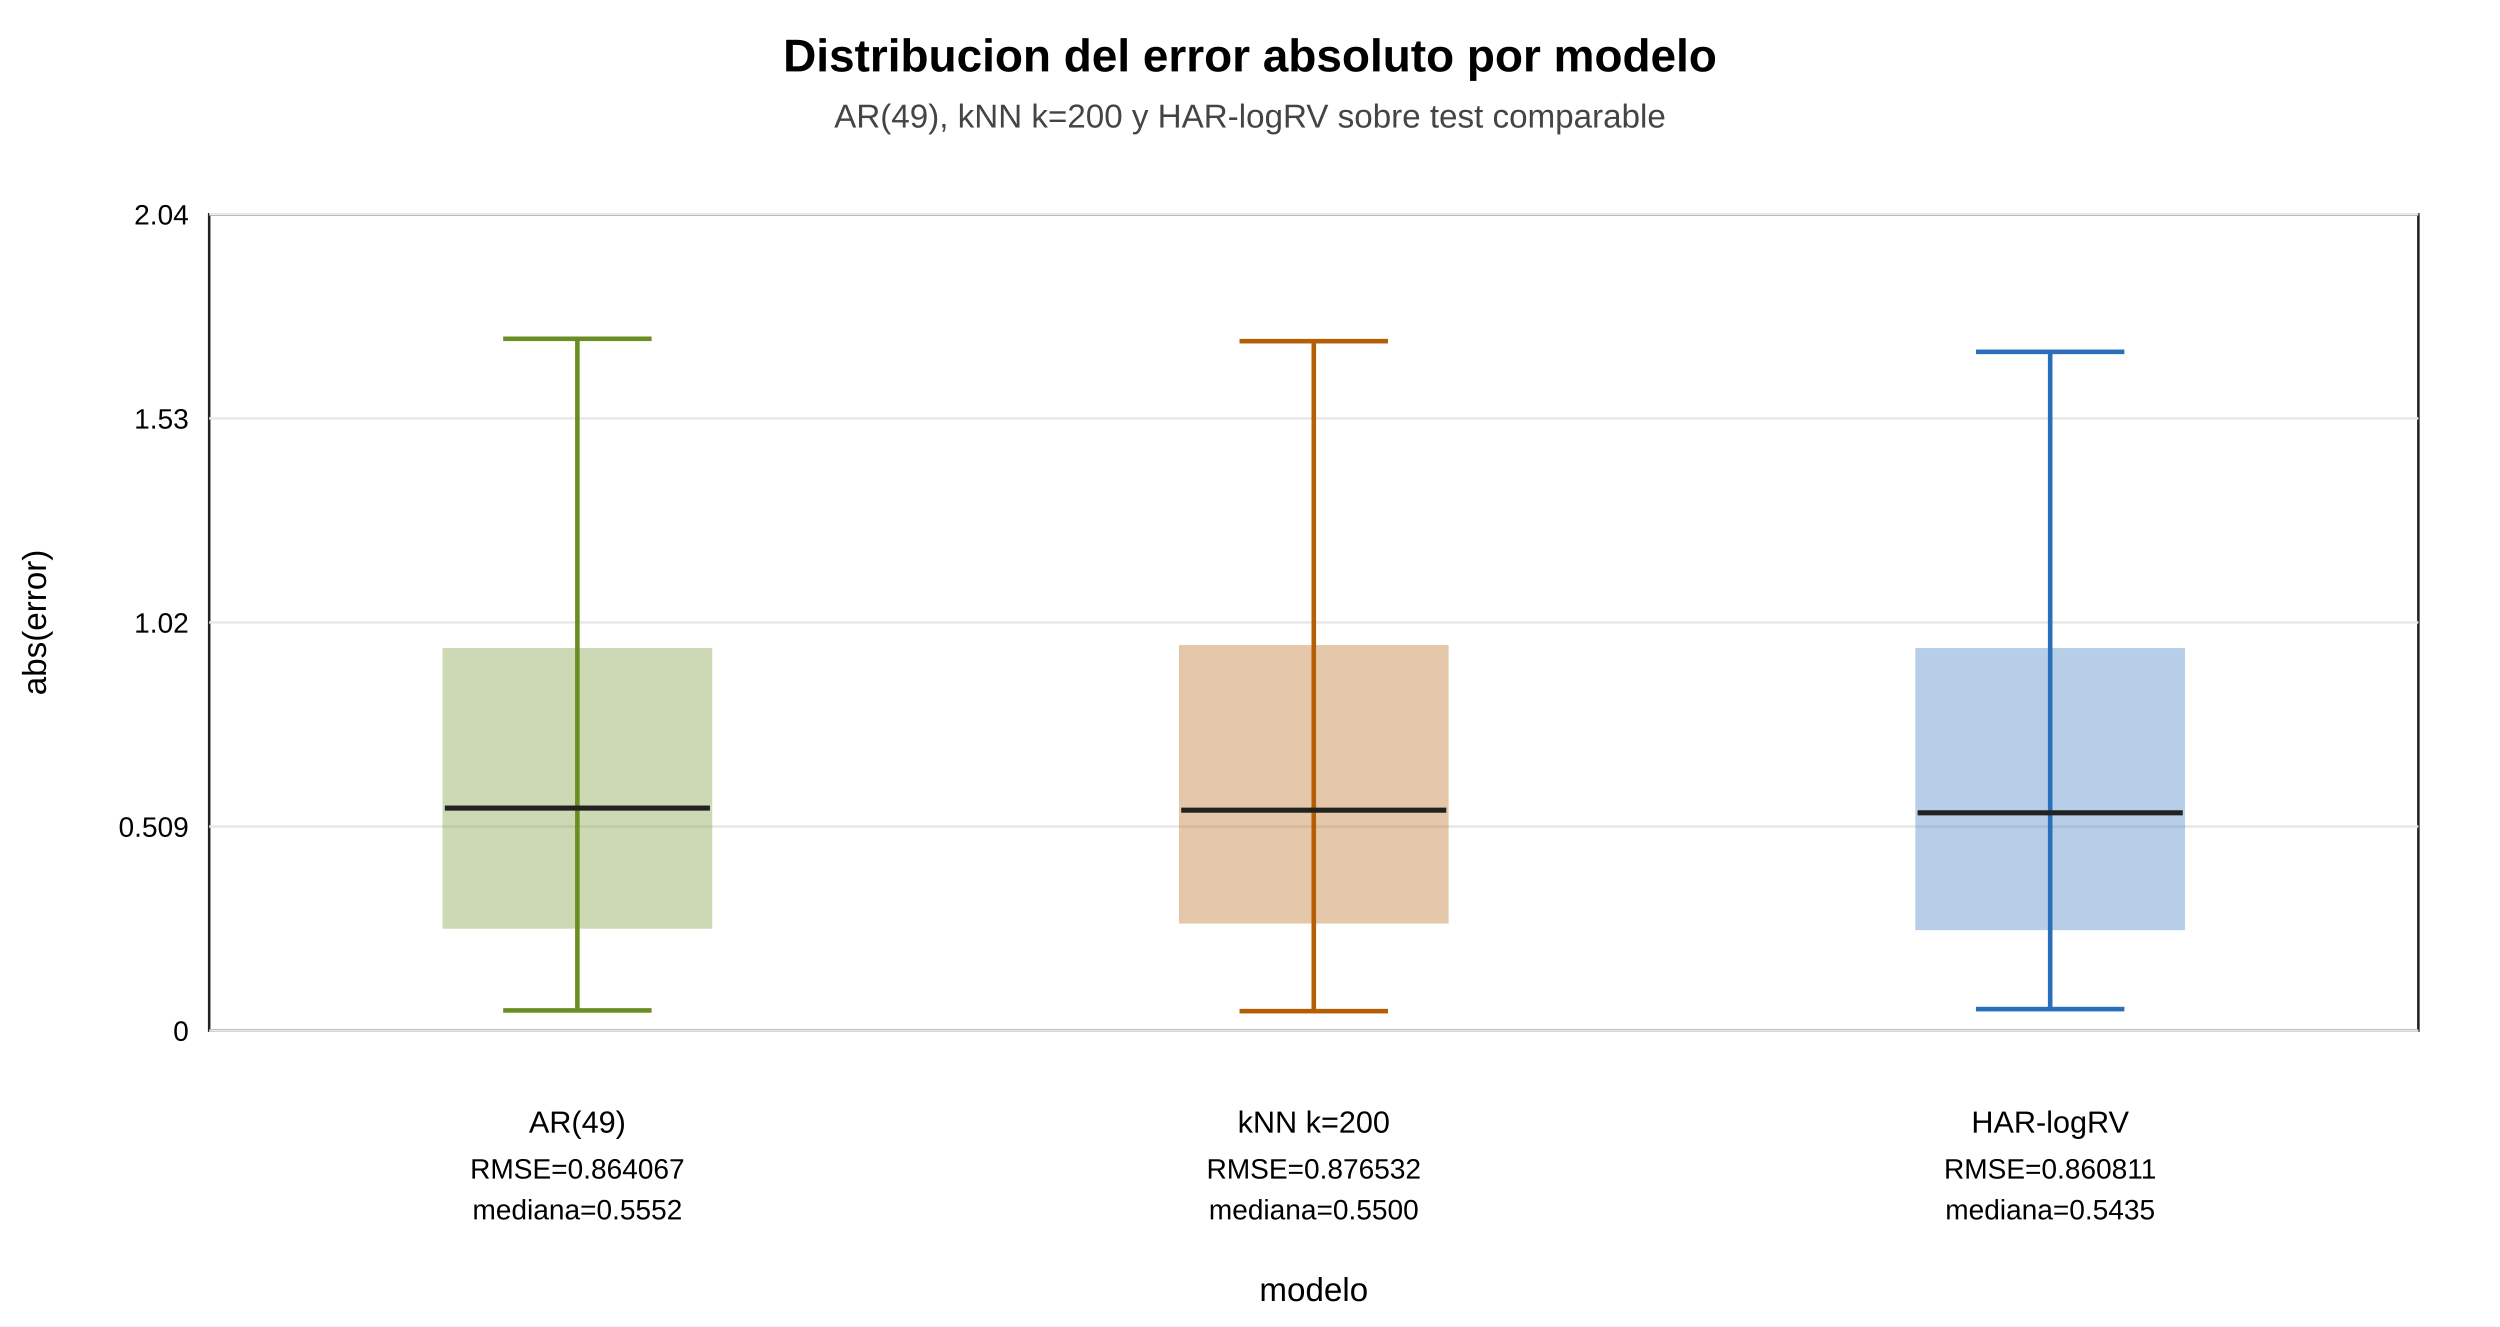
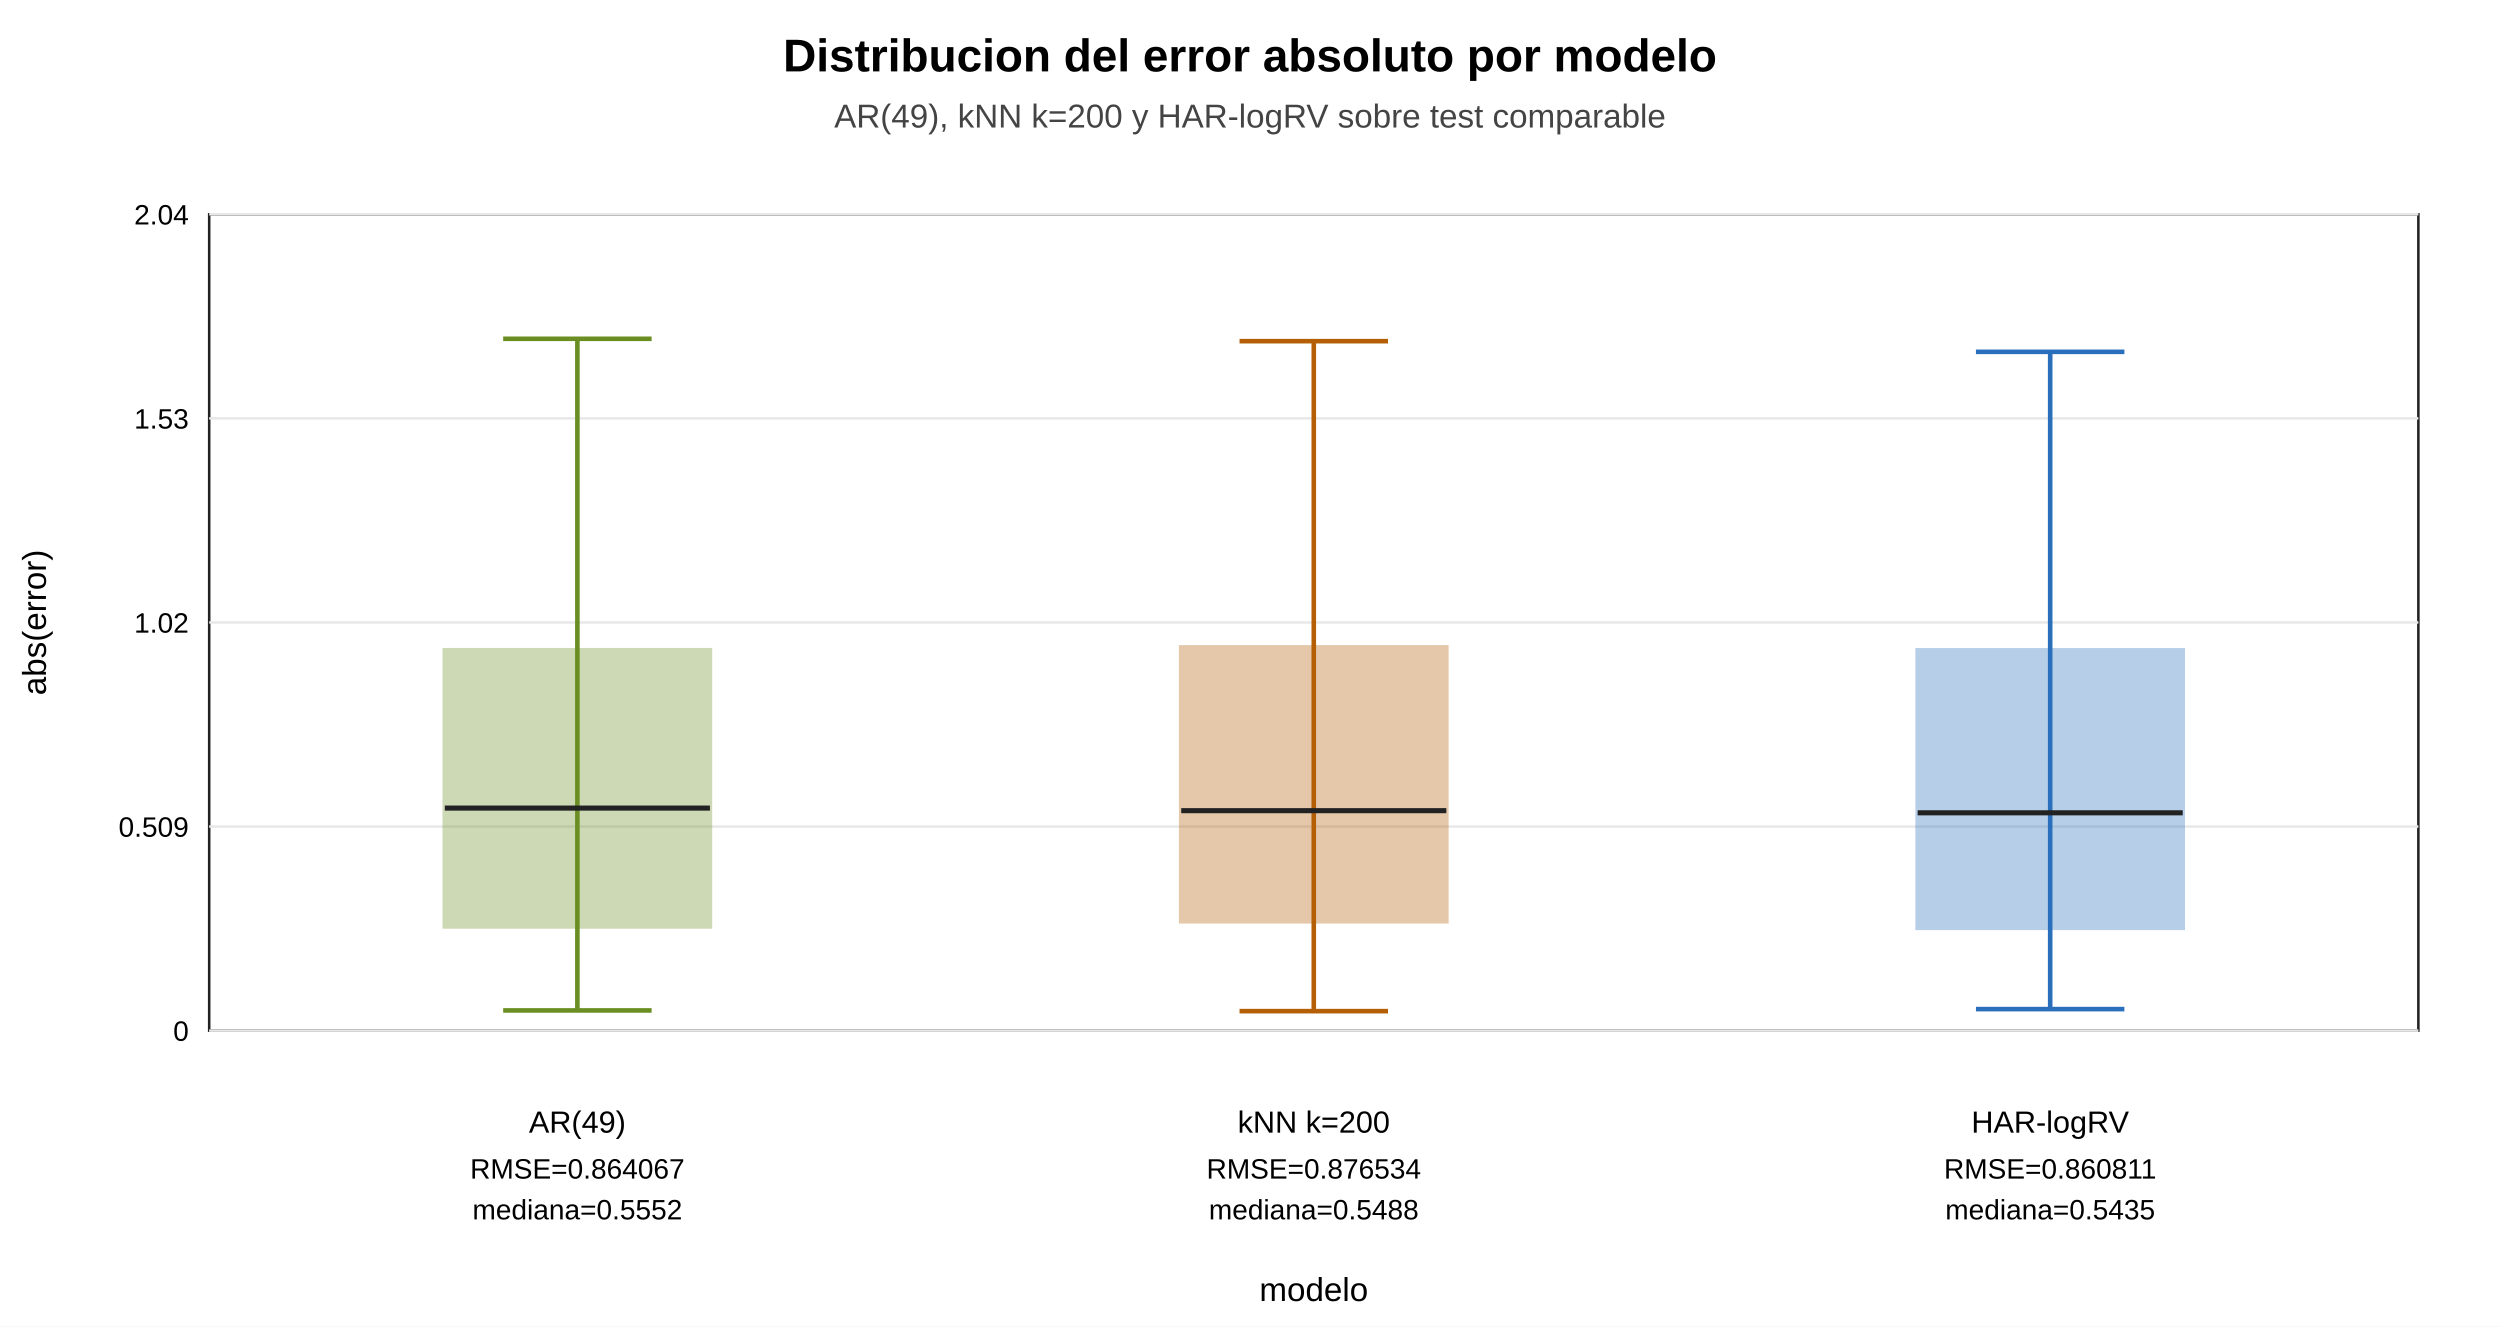
<svg xmlns="http://www.w3.org/2000/svg" width="980" height="520" viewBox="0 0 980 520">
  <rect x="0" y="0" width="980" height="520" fill="#ffffff" />
  <text x="490.0" y="28" text-anchor="middle" font-family="Arial, sans-serif" font-size="18" font-weight="700">Distribucion del error absoluto por modelo</text>
  <rect x="82" y="84" width="866.00" height="320.00" fill="none" stroke="#222222" />
  <line x1="82" y1="404.00" x2="948.00" y2="404.00" stroke="#e8e8e8" />
  <text x="74" y="408.00" text-anchor="end" font-family="Arial, sans-serif" font-size="11">0</text>
  <line x1="82" y1="324.00" x2="948.00" y2="324.00" stroke="#e8e8e8" />
  <text x="74" y="328.00" text-anchor="end" font-family="Arial, sans-serif" font-size="11">0.509</text>
  <line x1="82" y1="244.00" x2="948.00" y2="244.00" stroke="#e8e8e8" />
  <text x="74" y="248.00" text-anchor="end" font-family="Arial, sans-serif" font-size="11">1.02</text>
  <line x1="82" y1="164.00" x2="948.00" y2="164.00" stroke="#e8e8e8" />
  <text x="74" y="168.00" text-anchor="end" font-family="Arial, sans-serif" font-size="11">1.53</text>
  <line x1="82" y1="84.00" x2="948.00" y2="84.00" stroke="#e8e8e8" />
  <text x="74" y="88.00" text-anchor="end" font-family="Arial, sans-serif" font-size="11">2.04</text>
  <text x="490.0" y="50" text-anchor="middle" font-family="Arial, sans-serif" font-size="13" fill="#444444">AR(49), kNN k=200 y HAR-logRV sobre test comparable</text>
  <line x1="226.33" y1="132.81" x2="226.33" y2="396.09" stroke="#6b8e23" stroke-width="1.8" />
  <line x1="197.24" y1="132.81" x2="255.43" y2="132.81" stroke="#6b8e23" stroke-width="1.8" />
  <line x1="197.24" y1="396.09" x2="255.43" y2="396.09" stroke="#6b8e23" stroke-width="1.8" />
  <rect x="174.37" y="254.90" width="103.92" height="108.26" fill="#6b8e23" opacity="0.34" stroke="#6b8e23" stroke-width="1.8" />
  <line x1="174.37" y1="316.77" x2="278.29" y2="316.77" stroke="#222222" stroke-width="2" />
  <text x="226.33" y="444" text-anchor="middle" font-family="Arial, sans-serif" font-size="12">AR(49)</text>
  <text x="226.33" y="462" text-anchor="middle" font-family="Arial, sans-serif" font-size="11">RMSE=0.864067</text>
  <text x="226.33" y="478" text-anchor="middle" font-family="Arial, sans-serif" font-size="11">mediana=0.5552</text>
  <line x1="515.00" y1="133.74" x2="515.00" y2="396.37" stroke="#b45f06" stroke-width="1.8" />
  <line x1="485.90" y1="133.74" x2="544.10" y2="133.74" stroke="#b45f06" stroke-width="1.8" />
  <line x1="485.90" y1="396.37" x2="544.10" y2="396.37" stroke="#b45f06" stroke-width="1.8" />
  <rect x="463.04" y="253.77" width="103.92" height="107.37" fill="#b45f06" opacity="0.34" stroke="#b45f06" stroke-width="1.8" />
-   <line x1="463.04" y1="317.59" x2="566.96" y2="317.59" stroke="#222222" stroke-width="2" />
+   <line x1="463.04" y1="317.78" x2="566.96" y2="317.78" stroke="#222222" stroke-width="2" />
  <text x="515.00" y="444" text-anchor="middle" font-family="Arial, sans-serif" font-size="12">kNN k=200</text>
-   <text x="515.00" y="462" text-anchor="middle" font-family="Arial, sans-serif" font-size="11">RMSE=0.876532</text>
-   <text x="515.00" y="478" text-anchor="middle" font-family="Arial, sans-serif" font-size="11">mediana=0.5500</text>
+   <text x="515.00" y="462" text-anchor="middle" font-family="Arial, sans-serif" font-size="11">RMSE=0.876534</text>
+   <text x="515.00" y="478" text-anchor="middle" font-family="Arial, sans-serif" font-size="11">mediana=0.5488</text>
  <line x1="803.67" y1="137.92" x2="803.67" y2="395.57" stroke="#2a6fbb" stroke-width="1.8" />
  <line x1="774.57" y1="137.92" x2="832.76" y2="137.92" stroke="#2a6fbb" stroke-width="1.8" />
  <line x1="774.57" y1="395.57" x2="832.76" y2="395.57" stroke="#2a6fbb" stroke-width="1.8" />
  <rect x="751.71" y="254.94" width="103.92" height="108.77" fill="#2a6fbb" opacity="0.34" stroke="#2a6fbb" stroke-width="1.8" />
  <line x1="751.71" y1="318.62" x2="855.63" y2="318.62" stroke="#222222" stroke-width="2" />
  <text x="803.67" y="444" text-anchor="middle" font-family="Arial, sans-serif" font-size="12">HAR-logRV</text>
  <text x="803.67" y="462" text-anchor="middle" font-family="Arial, sans-serif" font-size="11">RMSE=0.860811</text>
  <text x="803.67" y="478" text-anchor="middle" font-family="Arial, sans-serif" font-size="11">mediana=0.5435</text>
  <text x="515.00" y="510" text-anchor="middle" font-family="Arial, sans-serif" font-size="13">modelo</text>
  <text transform="translate(18,244.0) rotate(-90)" text-anchor="middle" font-family="Arial, sans-serif" font-size="13">abs(error)</text>
</svg>
